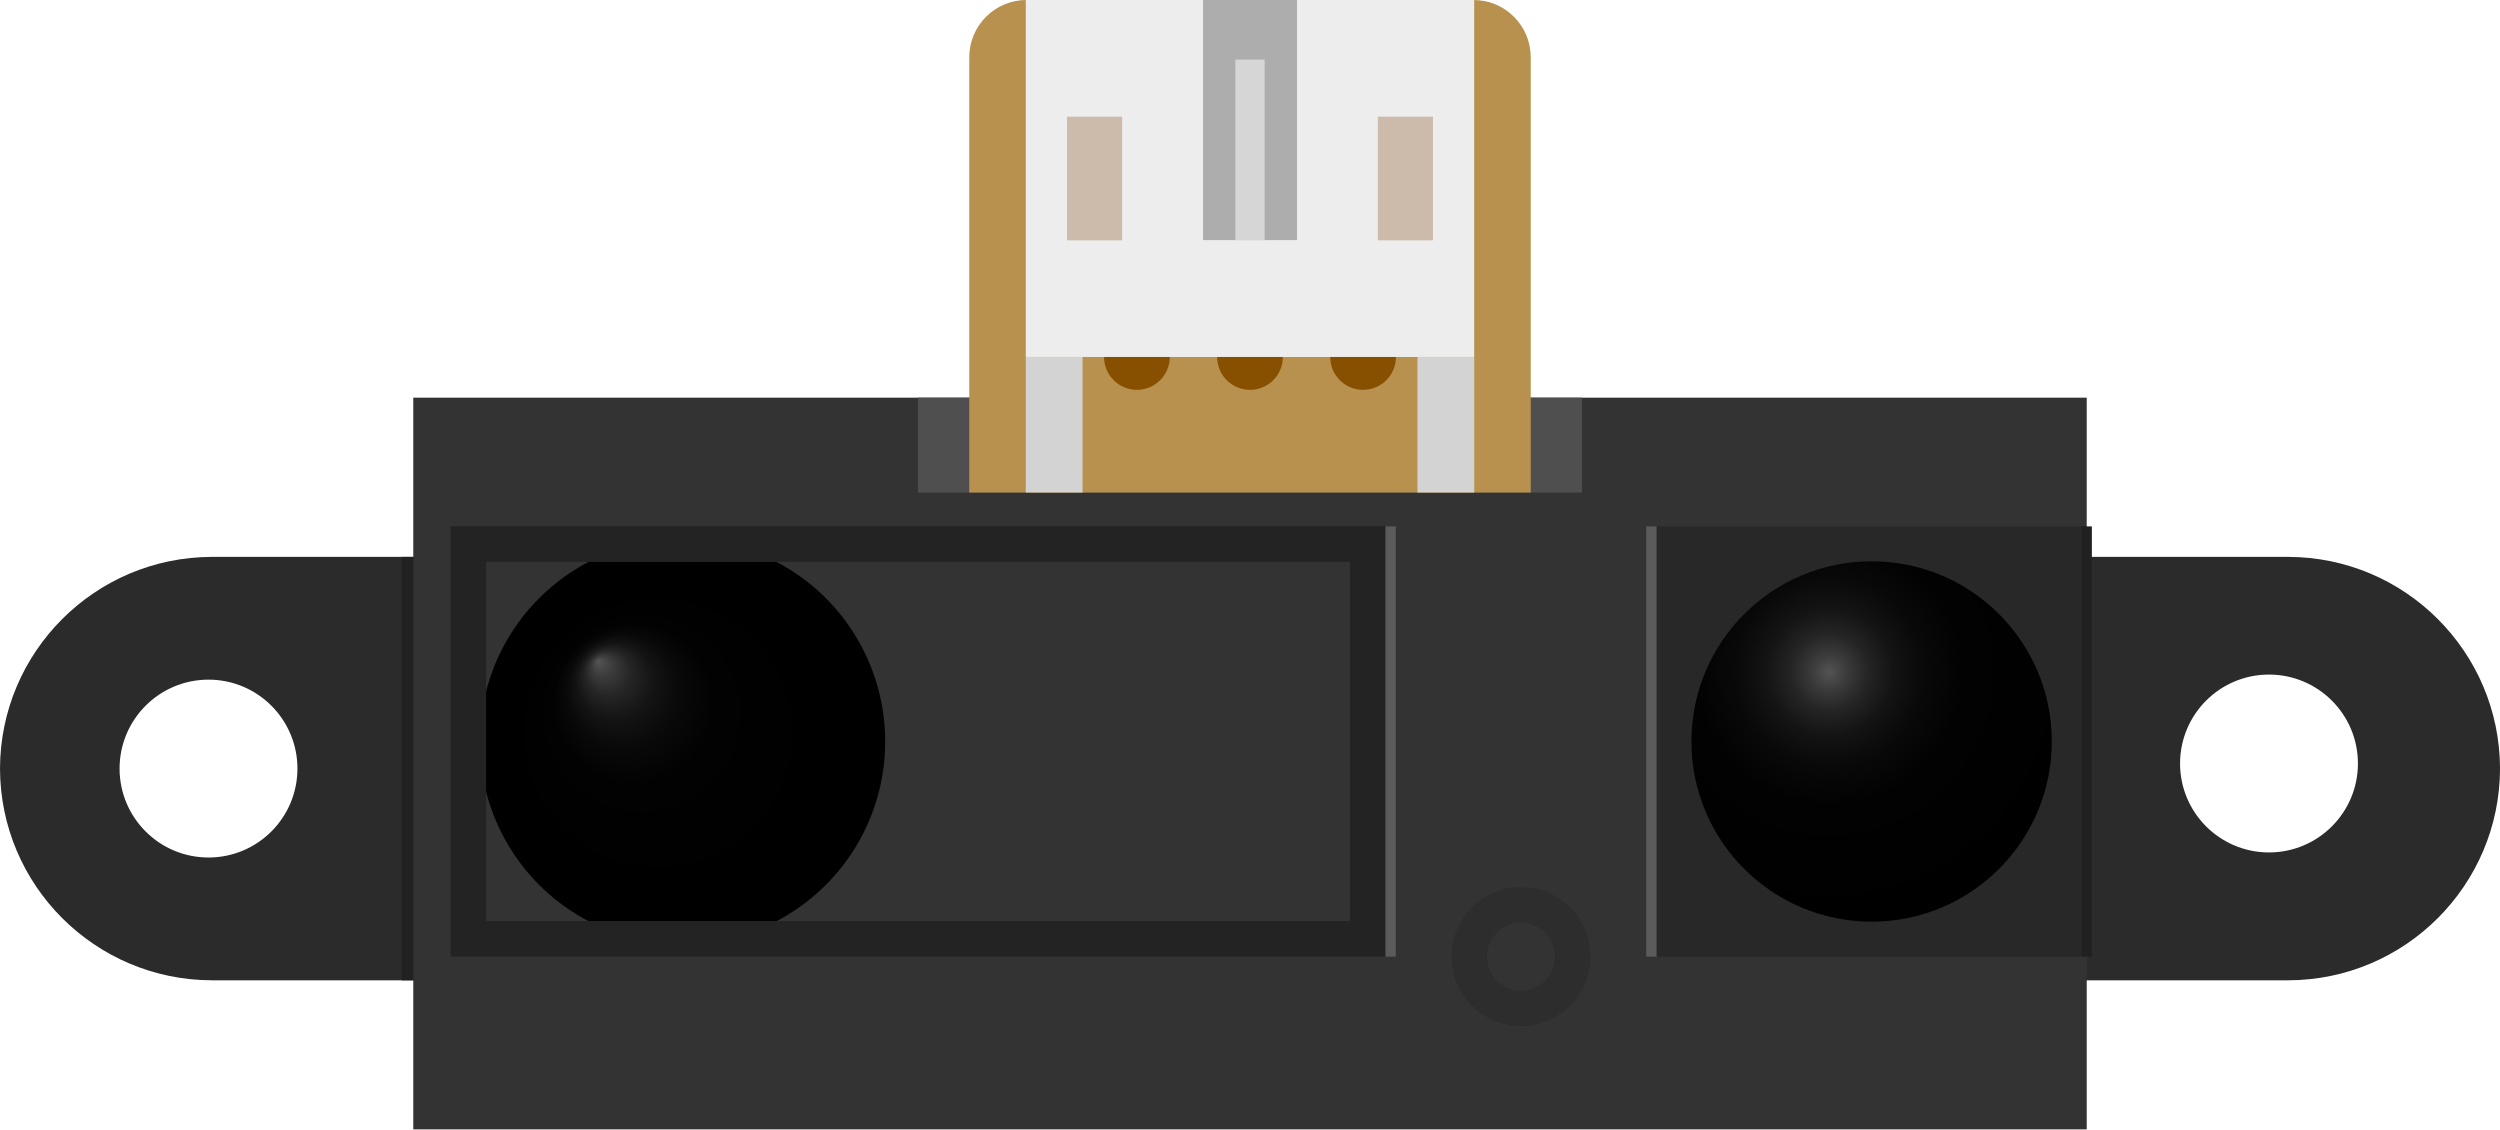
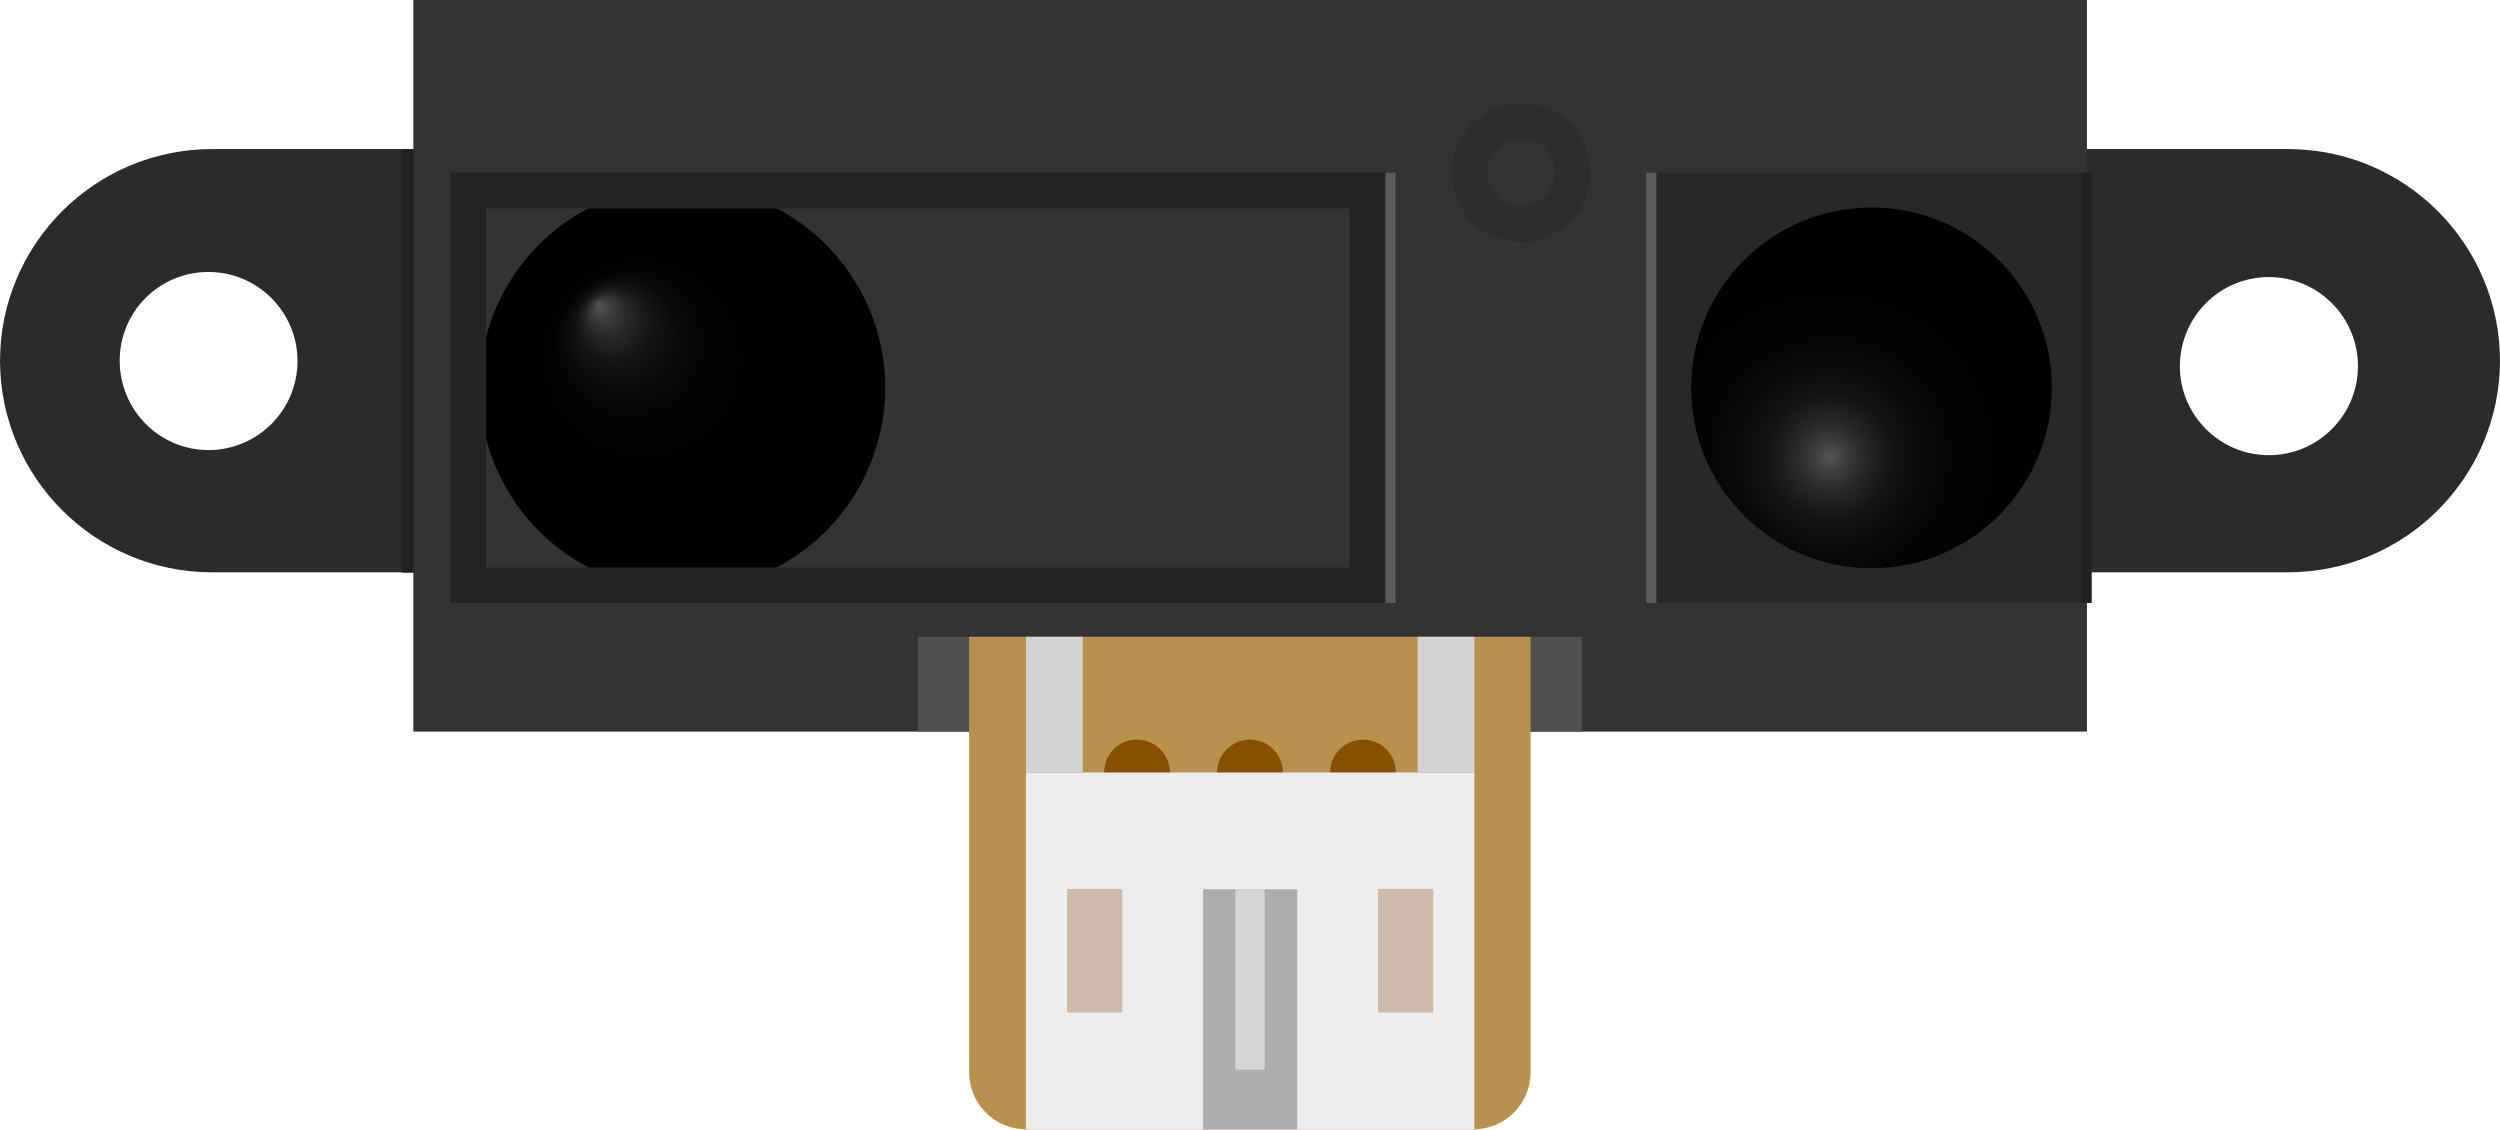
- <svg xmlns="http://www.w3.org/2000/svg" xmlns:xlink="http://www.w3.org/1999/xlink" viewBox="0 0 783.2 353.81">
-   <defs>
-     <style>.cls-1{fill:#2b2b2b;}.cls-2{fill:#333;}.cls-3{fill:#4f4f4f;}.cls-4{fill:#282828;}.cls-5{fill:none;stroke:#2d2d2d;stroke-miterlimit:10;stroke-width:11.14px;}.cls-6{fill:url(#未命名的渐变_43);}.cls-7{fill:#232323;}.cls-8{fill:url(#未命名的渐变_43-2);}.cls-9{fill:#5b5b5b;}.cls-10{fill:#212121;}.cls-11{fill:#b8914f;}.cls-12{fill:#875000;}.cls-13{fill:#ededed;}.cls-14{fill:#d3d3d3;}.cls-15{fill:#ccbaaa;}.cls-16{fill:#adadad;}.cls-17{fill:#d6d6d6;}</style>
-     <radialGradient id="未命名的渐变_43" cx="208.66" cy="232.74" fx="187.361" fy="207.001" r="47.7" gradientUnits="userSpaceOnUse">
-       <stop offset="0" stop-color="#545454" />
-       <stop offset="0.07" stop-color="#3b3b3b" />
-       <stop offset="0.15" stop-color="#252525" />
-       <stop offset="0.25" stop-color="#141414" />
-       <stop offset="0.37" stop-color="#090909" />
-       <stop offset="0.53" stop-color="#020202" />
-       <stop offset="1" />
-     </radialGradient>
-     <radialGradient id="未命名的渐变_43-2" cx="573.1" cy="210.57" fx="573.097" fy="210.568" r="79.31" xlink:href="#未命名的渐变_43" />
-   </defs>
-   <g id="图层_2" data-name="图层 2">
-     <g id="图层_1-2" data-name="图层 1">
-       <path class="cls-1" d="M716.88,174.46H66.33A66.52,66.52,0,0,0,0,240.78H0a66.52,66.52,0,0,0,66.33,66.33H716.88a66.52,66.52,0,0,0,66.33-66.33h0A66.52,66.52,0,0,0,716.88,174.46ZM65.32,268.64a27.86,27.86,0,1,1,27.86-27.86A27.86,27.86,0,0,1,65.32,268.64Zm645.51-1.59a27.86,27.86,0,1,1,27.86-27.86A27.86,27.86,0,0,1,710.83,267.05Z" />
-       <rect class="cls-2" x="129.47" y="124.58" width="524.26" height="229.23" />
-       <rect class="cls-3" x="287.6" y="124.58" width="208.01" height="29.72" />
-       <rect class="cls-4" x="518.95" y="164.91" width="134.78" height="134.78" />
-       <circle class="cls-5" cx="476.5" cy="299.68" r="16.22" />
-       <path class="cls-6" d="M277.31,232.29A63.48,63.48,0,0,0,243,175.9H184.64a63.57,63.57,0,0,0-33.09,43.91v25a63.57,63.57,0,0,0,33.09,43.91H243A63.48,63.48,0,0,0,277.31,232.29Z" />
-       <path class="cls-7" d="M422.91,176V288.54H152.29V176H422.91m11.14-11.14H141.15V299.68H434.05V164.91Z" />
-       <circle class="cls-8" cx="586.34" cy="232.29" r="56.45" />
-       <rect class="cls-9" x="515.73" y="164.91" width="3.22" height="134.78" />
-       <rect class="cls-10" x="652.12" y="164.91" width="3.22" height="134.78" />
-       <rect class="cls-9" x="434.05" y="164.91" width="3.22" height="134.78" />
-       <rect class="cls-10" x="125.82" y="174.46" width="3.66" height="132.66" />
-       <path class="cls-11" d="M479.55,154.29H303.65V17.89A17.94,17.94,0,0,1,321.54,0H461.66a17.94,17.94,0,0,1,17.89,17.89Z" />
-       <circle class="cls-12" cx="356.17" cy="111.83" r="10.3" />
-       <circle class="cls-12" cx="391.6" cy="111.83" r="10.3" />
-       <circle class="cls-12" cx="427.03" cy="111.83" r="10.3" />
-       <rect class="cls-13" x="321.36" width="140.48" height="111.83" />
-       <rect class="cls-14" x="321.36" y="111.83" width="17.78" height="42.46" />
-       <rect class="cls-14" x="444.07" y="111.83" width="17.78" height="42.46" />
-       <rect class="cls-15" x="334.29" y="36.55" width="17.25" height="38.74" />
-       <rect class="cls-15" x="431.66" y="36.55" width="17.25" height="38.74" />
-       <rect class="cls-16" x="376.88" width="29.45" height="75.22" />
-       <rect class="cls-17" x="387.02" y="18.68" width="9.17" height="56.54" />
+ <svg xmlns="http://www.w3.org/2000/svg" version="1.1" id="图层_1" x="0px" y="0px" viewBox="0 0 783.2 353.8" style="enable-background:new 0 0 783.2 353.8;" xml:space="preserve">
+   <style type="text/css">
+ 	.st0{fill:#2B2B2B;}
+ 	.st1{fill:#333333;}
+ 	.st2{fill:#4F4F4F;}
+ 	.st3{fill:#282828;}
+ 	.st4{fill:none;stroke:#2D2D2D;stroke-width:11.14;stroke-miterlimit:10;}
+ 	.st5{fill:url(#SVGID_1_);}
+ 	.st6{fill:#232323;}
+ 	.st7{fill:url(#SVGID_2_);}
+ 	.st8{fill:#5B5B5B;}
+ 	.st9{fill:#212121;}
+ 	.st10{fill:#B8914F;}
+ 	.st11{fill:#875000;}
+ 	.st12{fill:#EDEDED;}
+ 	.st13{fill:#D3D3D3;}
+ 	.st14{fill:#CCBAAA;}
+ 	.st15{fill:#ADADAD;}
+ 	.st16{fill:#D6D6D6;}
+ </style>
+   <g id="图层_2_1_">
+     <g id="图层_1-2">
+       <path class="st0" d="M783.2,113L783.2,113c-0.1-36.6-29.7-66.2-66.3-66.3H66.3C29.7,46.8,0.1,76.4,0,113l0,0    c0.1,36.6,29.7,66.2,66.3,66.3h650.5C753.5,179.2,783.1,149.6,783.2,113z M65.3,85.2c15.4,0,27.9,12.5,27.9,27.9    s-12.5,27.9-27.9,27.9S37.5,128.4,37.5,113S49.9,85.2,65.3,85.2L65.3,85.2z M710.8,86.8c15.4,0,27.9,12.5,27.9,27.9v0    c0,15.4-12.5,27.9-27.9,27.9c-15.4,0-27.9-12.5-27.9-27.9C683,99.2,695.4,86.8,710.8,86.8L710.8,86.8z" />
+       <rect x="129.5" class="st1" width="524.3" height="229.2" />
+       <rect x="287.6" y="199.5" class="st2" width="208" height="29.7" />
+       <rect x="519" y="54.1" class="st3" width="134.8" height="134.8" />
+       <circle class="st4" cx="476.5" cy="54.1" r="16.2" />
+       <radialGradient id="SVGID_1_" cx="208.66" cy="123.26" r="47.7" fx="187.361" fy="97.521" gradientTransform="matrix(1 0 0 1 0 -2.19)" gradientUnits="userSpaceOnUse">
+         <stop offset="0" style="stop-color:#545454" />
+         <stop offset="7.000000e-02" style="stop-color:#3B3B3B" />
+         <stop offset="0.15" style="stop-color:#252525" />
+         <stop offset="0.25" style="stop-color:#141414" />
+         <stop offset="0.37" style="stop-color:#090909" />
+         <stop offset="0.53" style="stop-color:#020202" />
+         <stop offset="1" style="stop-color:#000000" />
+       </radialGradient>
+       <path class="st5" d="M243,65.1h-58.4c-17.1,8.9-29.3,25-33.1,43.9v25c3.8,18.9,16,35,33.1,43.9H243c21.1-10.9,34.3-32.7,34.3-56.4    C277.3,97.8,264.1,76,243,65.1z" />
+       <path class="st6" d="M422.9,177.8H152.3V65.3h270.6V177.8 M434,188.9V54.1H141.1v134.8L434,188.9L434,188.9z" />
+       <radialGradient id="SVGID_2_" cx="573.1" cy="145.43" r="79.31" fx="573.097" fy="145.428" gradientTransform="matrix(1 0 0 1 0 -2.19)" gradientUnits="userSpaceOnUse">
+         <stop offset="0" style="stop-color:#545454" />
+         <stop offset="7.000000e-02" style="stop-color:#3B3B3B" />
+         <stop offset="0.15" style="stop-color:#252525" />
+         <stop offset="0.25" style="stop-color:#141414" />
+         <stop offset="0.37" style="stop-color:#090909" />
+         <stop offset="0.53" style="stop-color:#020202" />
+         <stop offset="1" style="stop-color:#000000" />
+       </radialGradient>
+       <circle class="st7" cx="586.3" cy="121.5" r="56.5" />
+       <rect x="515.7" y="54.1" class="st8" width="3.2" height="134.8" />
+       <rect x="652.1" y="54.1" class="st9" width="3.2" height="134.8" />
+       <rect x="434" y="54.1" class="st8" width="3.2" height="134.8" />
+       <rect x="125.8" y="46.7" class="st9" width="3.7" height="132.7" />
+       <path class="st10" d="M479.5,335.9c0,9.9-8,17.9-17.9,17.9H321.5c-9.9,0-17.9-8-17.9-17.9V199.5h175.9V335.9z" />
+       <circle class="st11" cx="356.2" cy="242" r="10.3" />
+       <circle class="st11" cx="391.6" cy="242" r="10.3" />
+       <circle class="st11" cx="427" cy="242" r="10.3" />
+       <rect x="321.4" y="242" class="st12" width="140.5" height="111.8" />
+       <rect x="321.4" y="199.5" class="st13" width="17.8" height="42.5" />
+       <rect x="444.1" y="199.5" class="st13" width="17.8" height="42.5" />
+       <rect x="334.3" y="278.5" class="st14" width="17.3" height="38.7" />
+       <rect x="431.7" y="278.5" class="st14" width="17.3" height="38.7" />
+       <rect x="376.9" y="278.6" class="st15" width="29.5" height="75.2" />
+       <rect x="387" y="278.6" class="st16" width="9.2" height="56.5" />
    </g>
  </g>
</svg>
